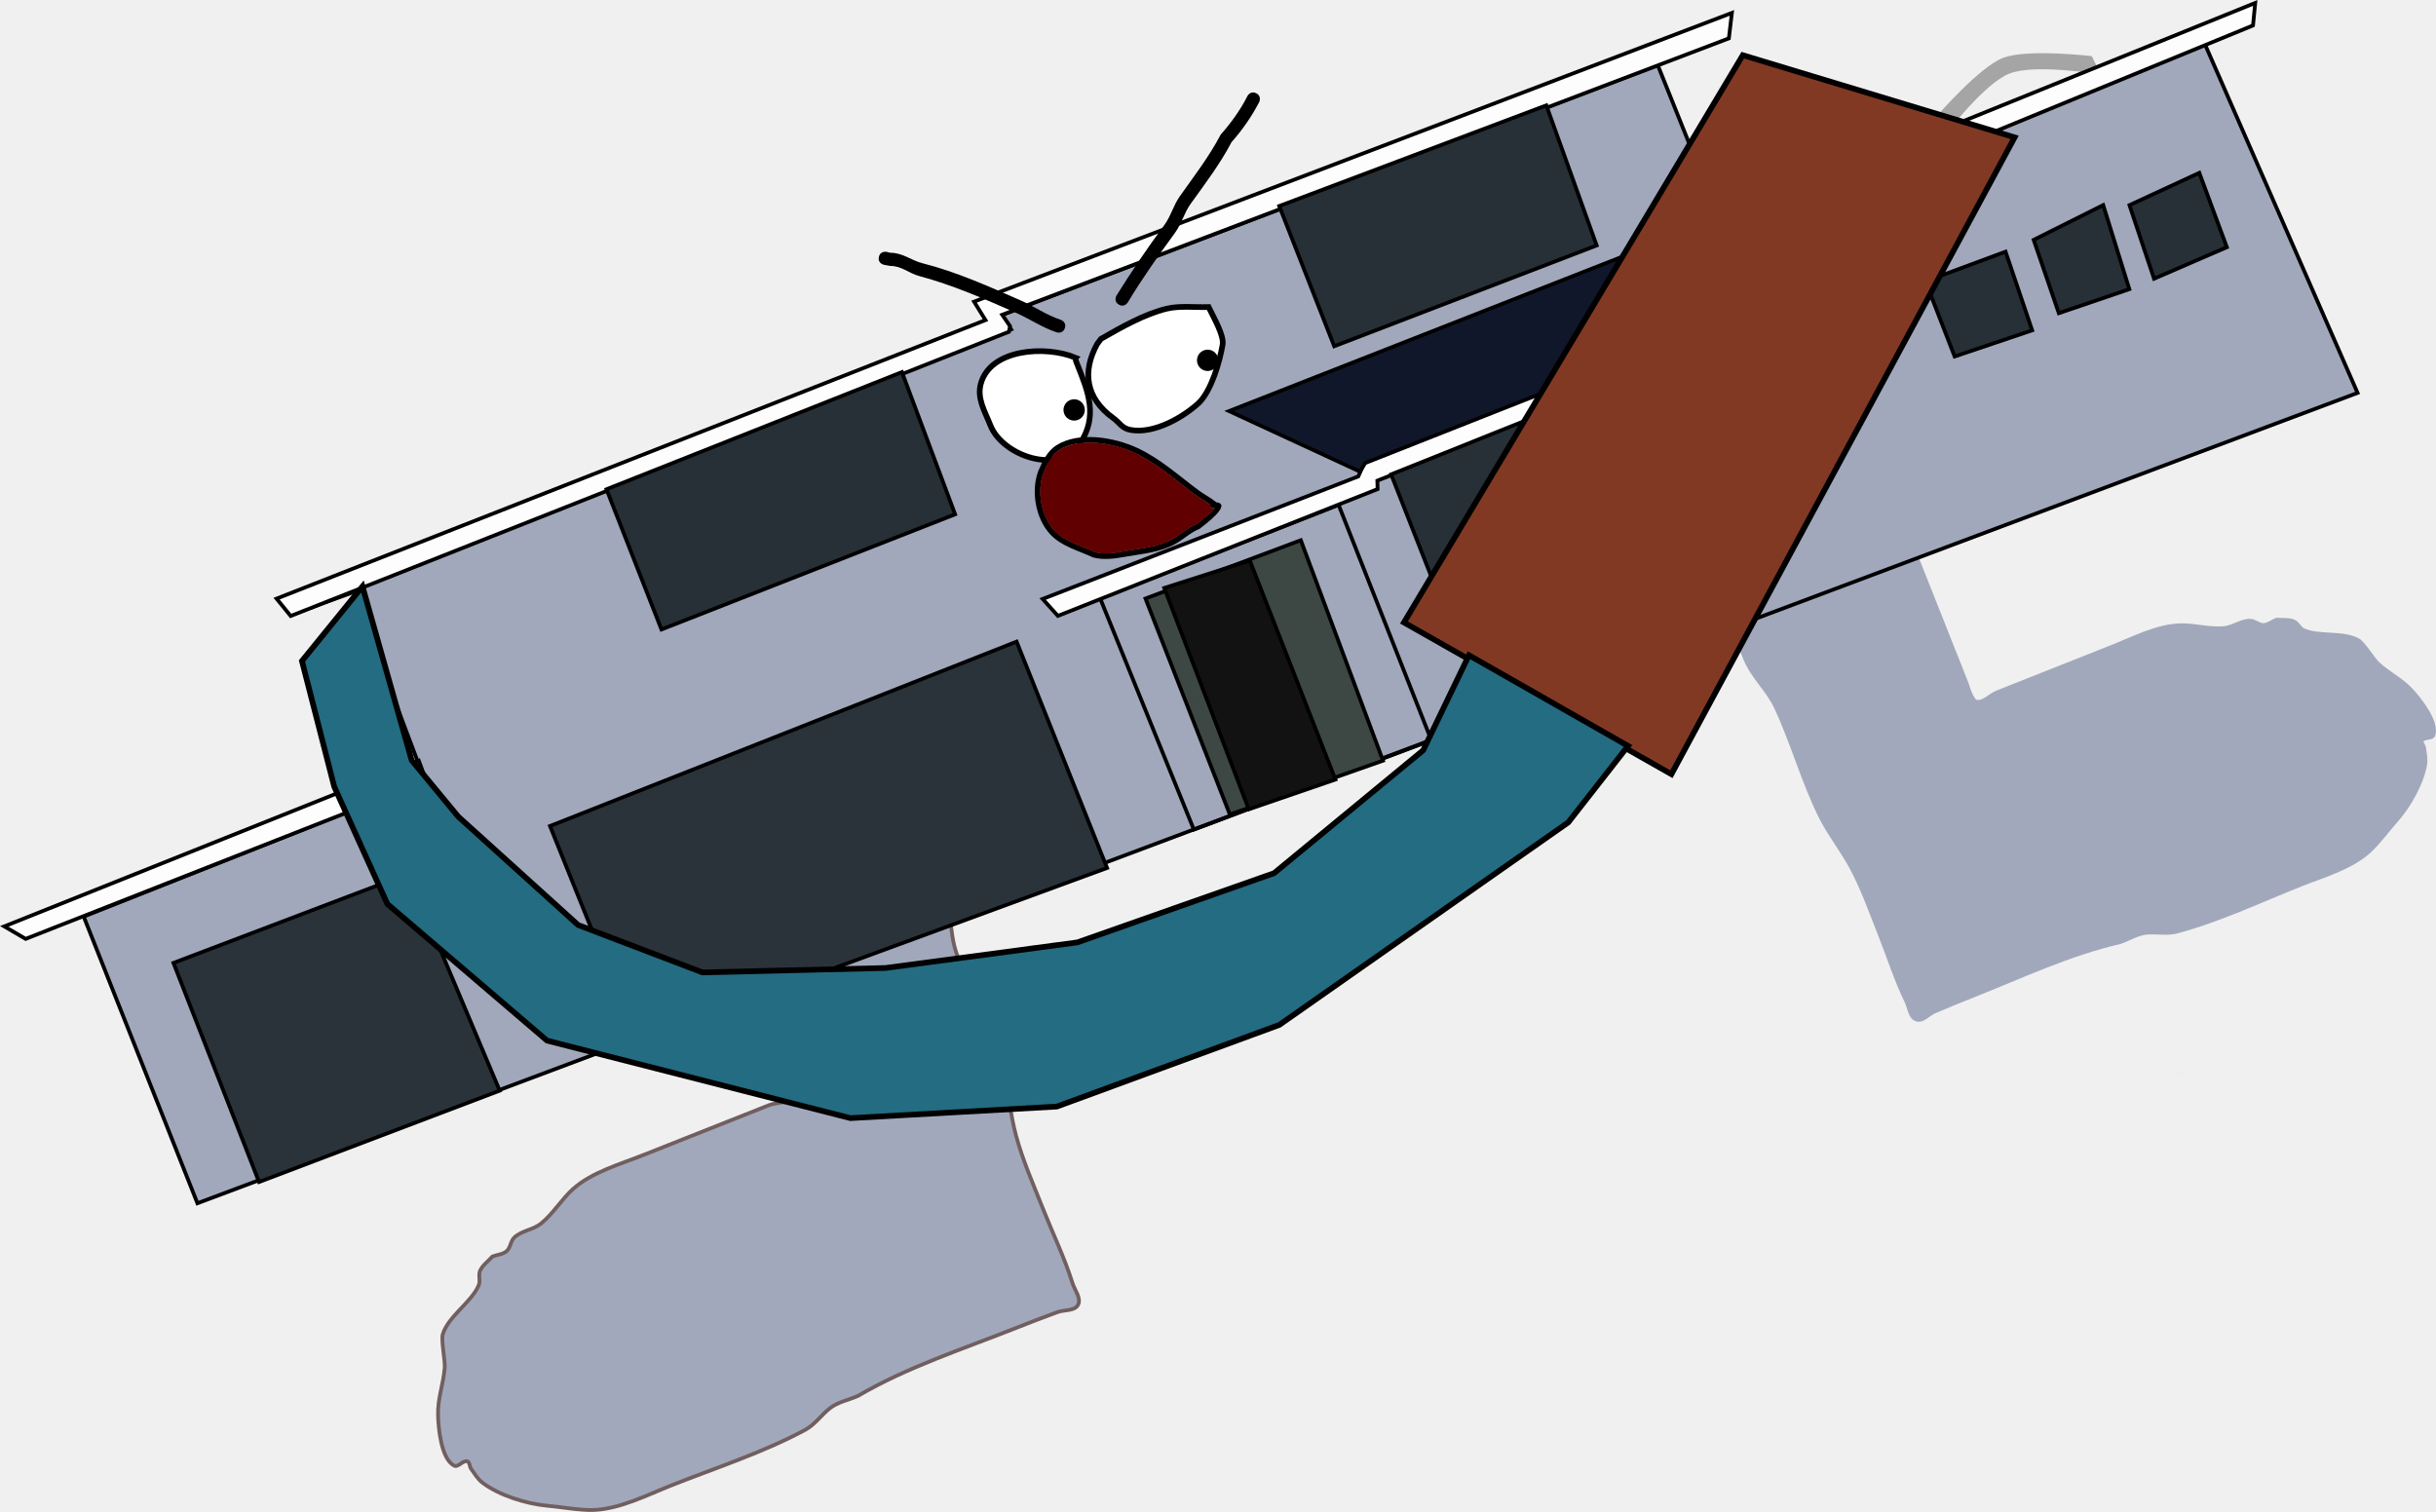
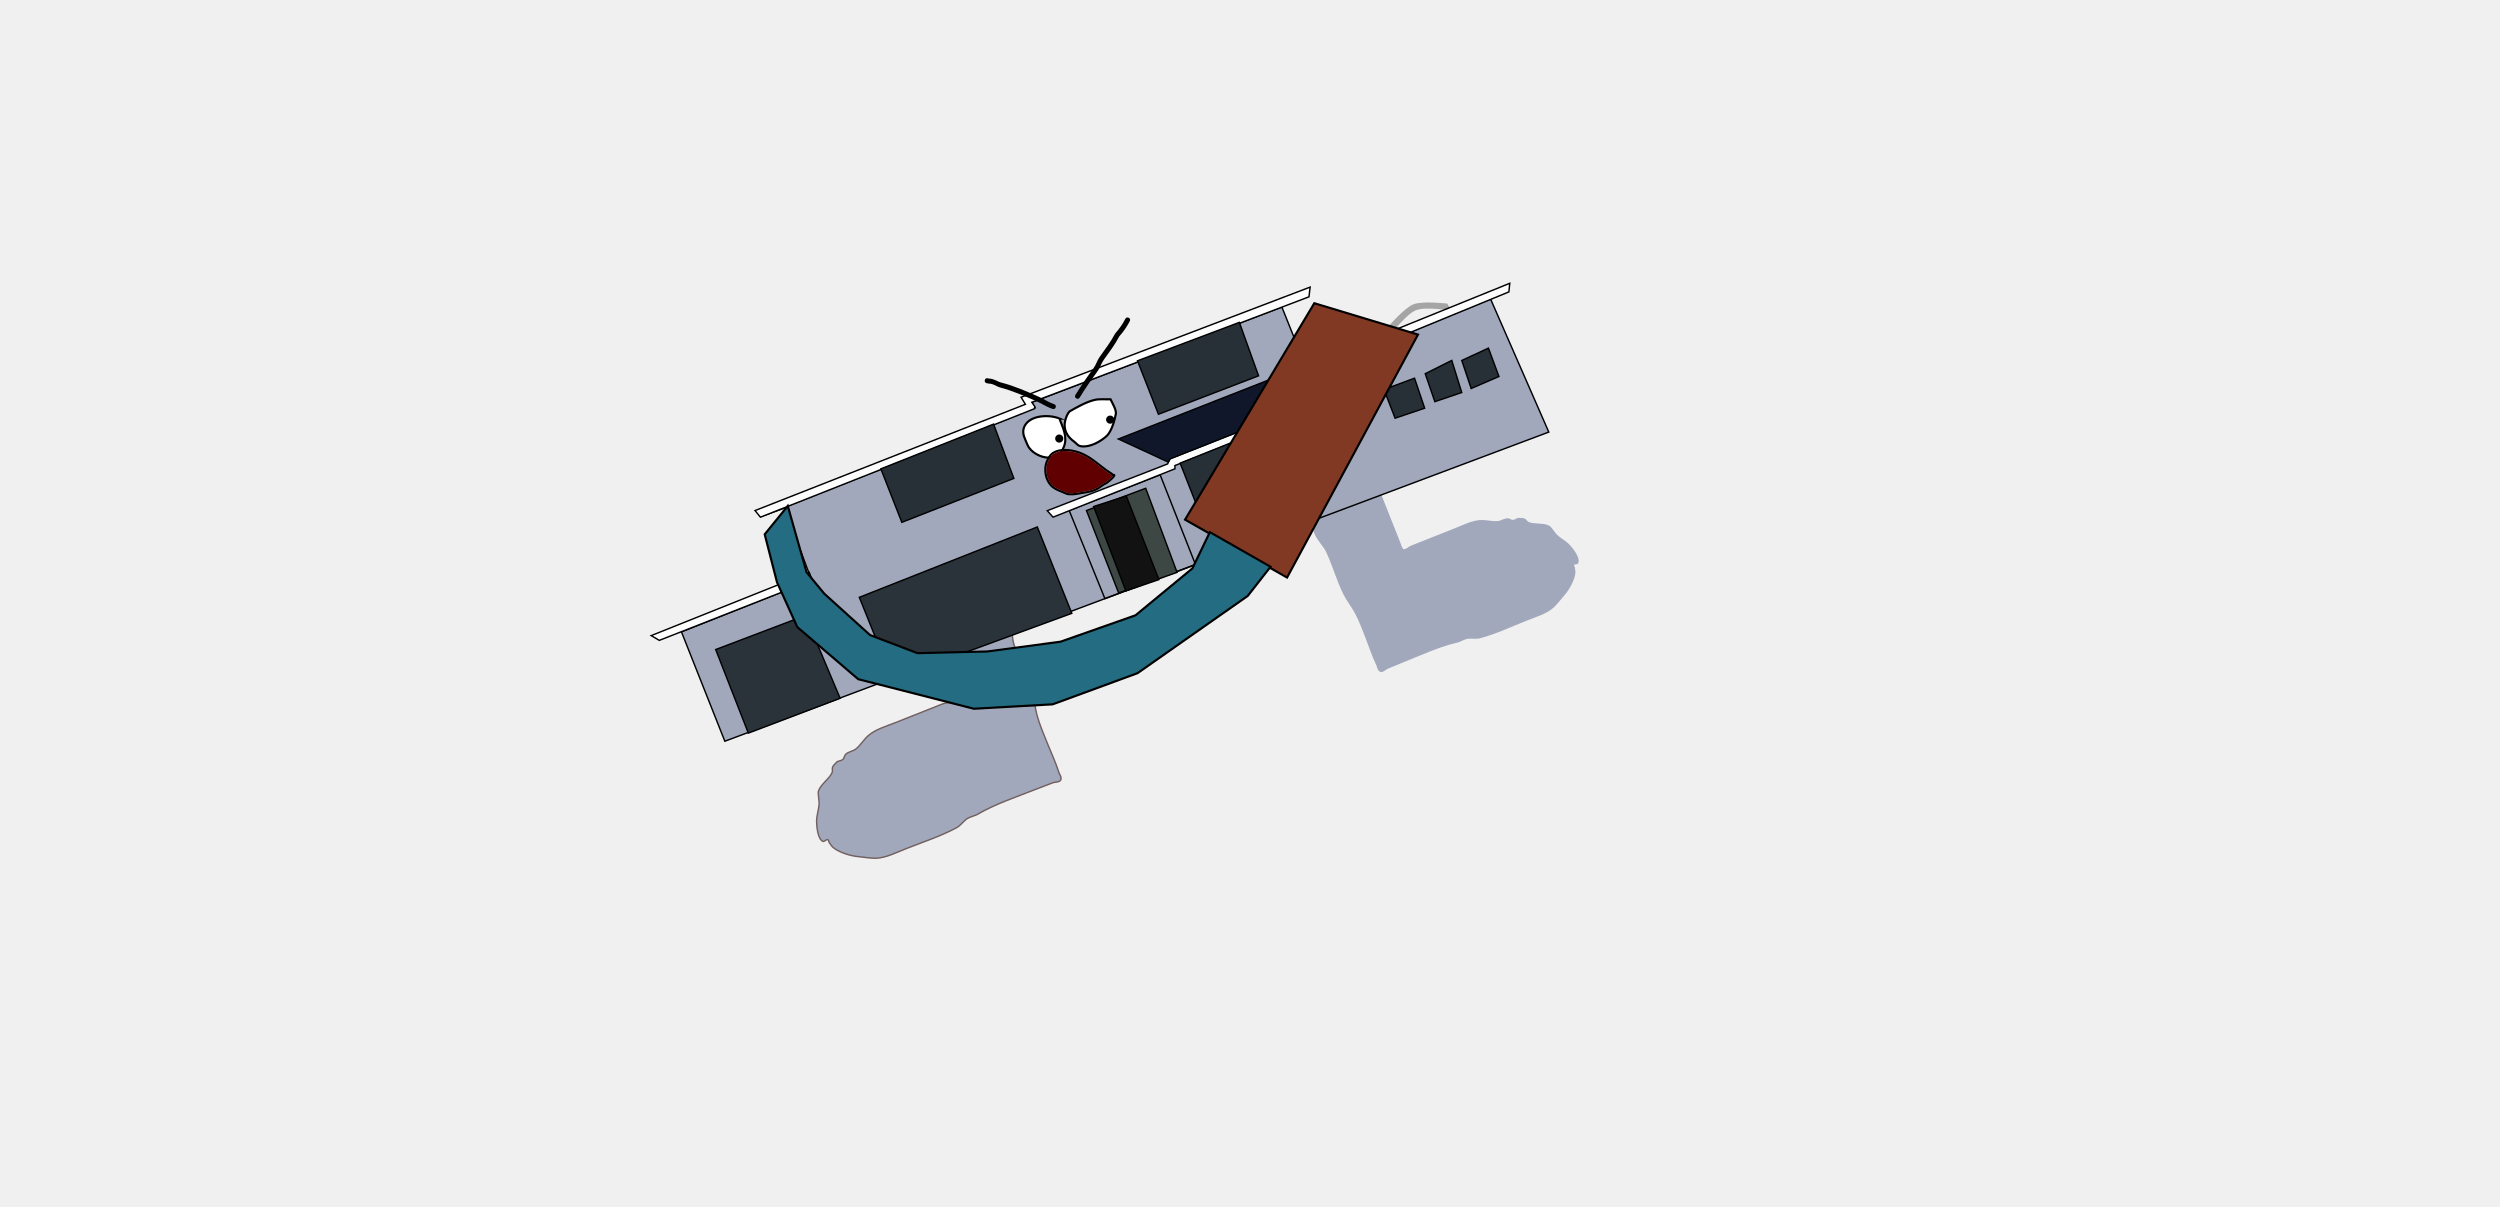
- <svg xmlns="http://www.w3.org/2000/svg" version="1.1" width="644.146" height="399.856" viewBox="0,0,644.146,399.856">
-   <g transform="translate(96.2724,42.55402)">
+ <svg xmlns="http://www.w3.org/2000/svg" version="1.1" width="1733.093" height="836.336" viewBox="0,0,1733.093,836.336">
+   <g transform="translate(546.5466,238.1682)">
    <g data-paper-data="{&quot;isPaintingLayer&quot;:true}" stroke-linejoin="miter" stroke-miterlimit="10" stroke-dasharray="" stroke-dashoffset="0" style="mix-blend-mode: normal">
      <path d="M133.65,131.383c-0.146,-1.37 -1.242,-2.644 -1.022,-4.004c0.238,-1.47 1.609,-2.512 2.292,-3.836c0.311,-0.603 1.348,-1.834 0.675,-1.92c-0.883,-0.113 -1.24,1.315 -2.018,1.748c-1.101,0.612 -2.265,1.164 -3.466,1.676c1.324,4.023 0.363,7.242 1.106,11.376c0.127,0.707 0.288,1.42 0.478,2.139c1.044,-2.519 2.252,-4.392 1.956,-7.179zM138.603,155.586c4.899,12.348 9.797,24.697 14.696,37.045c2.165,5.554 1.406,11.007 3.252,16.606c3.535,10.722 8.989,20.89 12.246,31.679c1.634,5.412 2.087,11.192 3.543,16.656c1.785,6.698 4.622,13.105 7.172,19.533c2.58,6.505 5.726,13.029 7.817,19.705c0.588,1.878 2.367,3.972 1.463,5.721c-0.88,1.703 -3.617,1.274 -5.418,1.93c-3.675,1.339 -7.323,2.752 -10.959,4.195c-14.047,5.573 -28.757,10.322 -41.806,17.961c-2.463,1.104 -5.29,1.592 -7.415,3.257c-2.286,1.791 -4.001,4.358 -6.557,5.736c-11.164,6.018 -23.686,10.043 -35.453,14.711c-6.42,2.547 -13.725,6.311 -20.747,6.482c-3.574,0.087 -8.548,-0.843 -12.226,-1.156c-5.258,-0.49 -12.592,-2.742 -16.909,-6.073c-1.252,-0.966 -2.086,-2.383 -3.009,-3.667c-0.44,-0.612 -0.323,-1.857 -1.064,-1.997c-1.191,-0.224 -2.385,1.727 -3.45,1.148c-3.458,-1.88 -4.117,-10.015 -4.215,-13.217c-0.142,-4.646 1.425,-8.238 1.76,-12.726c0.134,-1.798 -0.987,-7.283 -0.51,-8.813c1.503,-4.821 7.71,-8.52 9.536,-13.022c0.478,-1.178 -0.213,-2.652 0.335,-3.799c0.711,-1.489 2.173,-2.483 3.26,-3.725c1.255,-0.475 2.752,-0.545 3.765,-1.426c1.042,-0.907 1.018,-2.67 2.025,-3.614c1.937,-1.816 5,-2.011 7.065,-3.681c3.198,-2.586 5.492,-6.491 8.49,-9.165c4.97,-4.433 12.606,-6.59 18.685,-9.002c11.035,-4.377 22.069,-8.755 33.104,-13.132c2.022,-0.802 4.83,-0.399 6.175,-2.109c0.865,-1.1 -1.45,-5.532 -1.507,-5.672c-1.591,-3.929 -3.127,-7.882 -4.69,-11.823c-6.879,-17.34 -13.758,-34.68 -20.636,-52.021c-2.002,-5.047 -3.448,-12.544 -6.646,-16.908c-1.636,-2.233 -3.586,-4.333 -4.623,-6.9c-0.514,-1.271 -3.476,-8.452 -3.165,-9.341c1.092,-3.124 9.092,-5.296 11.93,-6.451c11.001,-4.476 22.084,-8.761 33.123,-13.14c4.916,-1.95 9.909,-4.42 14.976,-5.941c1.923,-0.577 4.247,-2.57 5.864,-1.379c1.784,1.314 1.382,4.343 1.149,6.546c-0.141,1.33 -1.959,2.041 -2.198,3.357c-0.19,1.043 0.947,1.95 1.04,3.006c0.35,3.978 -0.464,4.692 -2.001,8.024l0.955,2.949c0,0 0.574,2.041 -1.467,2.614c-0.718,0.202 -1.255,0.08 -1.648,-0.163c1.575,3.848 3.498,7.679 4.895,11.202z" data-paper-data="{&quot;index&quot;:null}" fill="#a1a8bb" fill-rule="nonzero" stroke="#715f5f" stroke-width="1" stroke-linecap="butt" />
      <path d="M345.587,81.886c-0.325,-0.598 -0.665,-1.175 -1.024,-1.726c-2.101,-3.223 -4.763,-4.766 -6.405,-8.28c-1.123,0.412 -2.246,0.775 -3.364,1.059c-0.79,0.2 -1.925,-0.528 -2.443,0.102c-0.394,0.48 1.07,0.65 1.656,0.857c1.286,0.454 2.855,0.288 3.937,1.119c1.001,0.768 1.069,2.307 1.832,3.312c1.552,2.044 3.534,2.534 5.811,3.559zM347.9,87.032c-0.11,0.409 -0.391,0.827 -0.997,1.143c-1.721,0.899 -2.62,-0.822 -2.62,-0.822l-1.214,-2.566c-3.116,-1.257 -4.107,-1.221 -6.372,-4.094c-0.601,-0.763 -0.412,-2.081 -1.194,-2.657c-0.986,-0.727 -2.645,-0.06 -3.574,-0.859c-1.539,-1.323 -3.708,-3.09 -3.344,-5.086c0.33,-1.809 3.131,-1.94 4.776,-2.762c4.333,-2.167 9.214,-3.655 13.716,-5.441c10.111,-4.011 20.192,-8.113 30.338,-12.035c2.618,-1.012 9.316,-4.586 12.006,-3.189c0.766,0.398 3.299,7.046 3.754,8.216c0.92,2.363 0.939,4.987 1.25,7.504c0.608,4.919 4.35,10.825 6.184,15.448c6.3,15.882 12.601,31.764 18.901,47.646c1.432,3.609 2.89,7.209 4.296,10.829c0.05,0.129 1.288,4.538 2.556,4.729c1.97,0.296 3.59,-1.736 5.441,-2.471c10.107,-4.009 20.213,-8.019 30.32,-12.028c5.568,-2.209 12.015,-5.565 18.112,-5.729c3.679,-0.099 7.66,1.064 11.416,0.781c2.425,-0.183 4.59,-1.976 7.022,-1.981c1.265,-0.003 2.356,1.188 3.62,1.138c1.228,-0.048 2.27,-0.942 3.406,-1.413c1.504,0.146 3.103,-0.109 4.512,0.437c1.086,0.421 1.55,1.838 2.609,2.323c4.044,1.855 10.506,0.425 14.535,2.696c1.278,0.72 3.975,5.082 5.193,6.197c3.041,2.782 6.342,4.193 9.164,7.381c1.945,2.197 6.613,8.035 5.488,11.46c-0.347,1.054 -2.368,0.503 -3.021,1.4c-0.407,0.558 0.454,1.315 0.544,2c0.19,1.436 0.524,2.905 0.296,4.335c-0.788,4.932 -4.264,11.038 -7.463,14.666c-2.256,2.518 -4.989,6.261 -7.427,8.447c-4.791,4.295 -12.025,6.371 -17.905,8.704c-10.778,4.275 -21.655,9.454 -32.878,12.45c-2.57,0.686 -5.325,0.051 -7.974,0.292c-2.462,0.224 -4.653,1.674 -6.989,2.484c-13.498,3.1 -26.288,9.168 -39.155,14.272c-3.33,1.321 -6.65,2.669 -9.941,4.084c-1.613,0.693 -3.168,2.698 -4.825,2.115c-1.701,-0.599 -1.829,-3.111 -2.616,-4.733c-2.797,-5.764 -4.796,-12.09 -7.159,-18.048c-2.335,-5.887 -4.467,-11.94 -7.482,-17.528c-2.459,-4.557 -5.786,-8.696 -8.095,-13.331c-4.602,-9.24 -7.349,-19.444 -11.724,-28.814c-2.284,-4.892 -6.214,-8.052 -8.258,-13.115c-4.487,-11.31 -8.973,-22.62 -13.46,-33.93c-1.28,-3.227 -2.404,-6.989 -3.769,-10.543z" data-paper-data="{&quot;index&quot;:null}" fill="#a1a8bb" fill-rule="nonzero" stroke="#a1a8bb" stroke-width="1" stroke-linecap="butt" />
      <path d="M289.897,43.318l0.264,0.665l-0.665,0.264z" data-paper-data="{&quot;index&quot;:null}" fill="#000000" fill-rule="nonzero" stroke="none" stroke-width="1" stroke-linecap="butt" opacity="0.966" />
      <path d="M323.596,42.263l0.665,-0.264z" data-paper-data="{&quot;index&quot;:null}" fill="#000000" fill-rule="nonzero" stroke="none" stroke-width="1" stroke-linecap="butt" opacity="0.966" />
      <path d="M479.463,240.23l2.146,0.477l-0.477,1.669l-1.311,0.477l-0.835,-1.311z" data-paper-data="{&quot;index&quot;:null}" fill="#fe00ff" fill-rule="evenodd" stroke="none" stroke-width="1" stroke-linecap="butt" opacity="0.004" />
      <path d="M418.218,-6.993l-1.978,-5.269c0,0 10.874,-12.498 17.053,-14.949c6.402,-2.54 23.572,-0.494 23.572,-0.494l2.386,4.883c0,0 -17.301,-3.003 -24.208,-0.263c-6.713,2.663 -16.824,16.091 -16.824,16.091z" data-paper-data="{&quot;index&quot;:null}" fill="#a5a5a5" fill-rule="nonzero" stroke="#000000" stroke-width="0" stroke-linecap="butt" />
      <path d="M-44.066,275.677l-30.079,-75.823l90.281,-35.814l-18.869,-50.002l-16.654,6.011l167.889,-66.452l22.593,-9.037l-2.402,-3.807l173.383,-66.103l27.659,68.974l27.502,-10.91l-7.753,-18.045l-2.208,-4.628l99.474,-40.948l40.382,92.261z" data-paper-data="{&quot;index&quot;:null}" fill="#a1a8bb" fill-rule="nonzero" stroke="#000000" stroke-width="1" stroke-linecap="round" />
      <path d="M-27.769,270.052l-22.637,-57.939l62.112,-23.599l24.151,57.382z" data-paper-data="{&quot;index&quot;:null}" fill="#2a333a" fill-rule="nonzero" stroke="#000000" stroke-width="1" stroke-linecap="round" />
      <path d="M72.357,233.499l-23.192,-57.589l123.382,-48.772l23.92,59.86l-123.485,45.343z" data-paper-data="{&quot;index&quot;:null}" fill="#2a333a" fill-rule="nonzero" stroke="#000000" stroke-width="1" stroke-linecap="round" />
      <path d="M219.418,176.852l-24.799,-61.202l63.073,-24.674l24.482,62.152z" data-paper-data="{&quot;index&quot;:null}" fill="none" fill-rule="nonzero" stroke="#000000" stroke-width="1" stroke-linecap="round" />
      <path d="M228.936,172.859l-22.31,-57.115l41.068,-15.424l21.738,58.296z" data-paper-data="{&quot;index&quot;:null}" fill="#3d4844" fill-rule="nonzero" stroke="#000000" stroke-width="1" stroke-linecap="round" />
      <path d="M233.941,171.481l-22.351,-58.53l22.629,-7.242l22.623,57.902z" data-paper-data="{&quot;index&quot;:null}" fill="#121212" fill-rule="nonzero" stroke="#000000" stroke-width="1" stroke-linecap="round" />
      <path d="M268.004,86.798l-84.539,33.536l-4.03,-4.473l83.465,-32.416l1.537,-3.559l130.78,-51.88l1.931,5.306l-129.206,51.256z" data-paper-data="{&quot;index&quot;:null}" fill="#fdfdfd" fill-rule="nonzero" stroke="#000000" stroke-width="1" stroke-linecap="round" />
      <path d="M373.659,9.408l126.414,-51.189l-0.586,5.957l-121.717,50.019z" data-paper-data="{&quot;index&quot;:null}" fill="#fdfdfd" fill-rule="nonzero" stroke="#000000" stroke-width="1" stroke-linecap="round" />
      <path d="M170.801,43.693l-0.274,1.496l-189.934,75.173l-3.73,-4.592l187.452,-73.668l-3.018,-4.875l200.388,-76.371l-0.798,6.735l-192.144,73.1z" data-paper-data="{&quot;index&quot;:null}" fill="#fdfdfd" fill-rule="nonzero" stroke="#000000" stroke-width="1" stroke-linecap="round" />
      <path d="M142.229,55.851l14.056,37.62l-77.65,30.457l-14.537,-37.083z" data-paper-data="{&quot;index&quot;:null}" fill="#273037" fill-rule="nonzero" stroke="#000000" stroke-width="1" stroke-linecap="round" />
      <path d="M312.619,-14.691l13.309,37.049l-69.397,26.662l-14.537,-37.083z" data-paper-data="{&quot;index&quot;:null}" fill="#273037" fill-rule="nonzero" stroke="#000000" stroke-width="1" stroke-linecap="round" />
      <path d="M368.23,39.015l-103.522,40.893l-1.354,2.272l-34.63,-16.014l130.246,-51.148z" data-paper-data="{&quot;index&quot;:null}" fill="#10172a" fill-rule="nonzero" stroke="#000000" stroke-width="1" stroke-linecap="round" />
      <path d="M414.088,31.406l19.964,-7.399l7.037,20.801l-20.502,6.919l-7.58,-19.545z" data-paper-data="{&quot;index&quot;:null}" fill="#273037" fill-rule="nonzero" stroke="#000000" stroke-width="1" stroke-linecap="round" />
      <path d="M459.87,11.683l6.914,22.238l-18.643,6.355l-6.652,-19.393z" data-paper-data="{&quot;index&quot;:null}" fill="#273037" fill-rule="nonzero" stroke="#000000" stroke-width="1" stroke-linecap="round" />
      <path d="M485.287,3.161l7.28,19.664l-19.248,8.33l-6.502,-19.452z" data-paper-data="{&quot;index&quot;:null}" fill="#273037" fill-rule="nonzero" stroke="#000000" stroke-width="1" stroke-linecap="round" />
      <path d="M376.09,41.448l10.634,30.304l-20.933,11.08l-12.004,-32.883z" data-paper-data="{&quot;index&quot;:null}" fill="#273037" fill-rule="nonzero" stroke="#000000" stroke-width="1" stroke-linecap="round" />
      <path d="M316.787,64.801l18.583,46.407l-45.805,17.477l-17.986,-45.776z" data-paper-data="{&quot;index&quot;:null}" fill="#273037" fill-rule="nonzero" stroke="#000000" stroke-width="1" stroke-linecap="round" />
      <path d="M16.491,164.063l-105.98,41.695l-5.65,-3.31l109.601,-43.825z" data-paper-data="{&quot;index&quot;:null}" fill="#fdfdfd" fill-rule="nonzero" stroke="#000000" stroke-width="1" stroke-linecap="round" />
      <path d="M198.052,67.974c-7.247,-5.248 -8.223,-12.257 -4.159,-19.64c0.061,-0.058 0.094,-0.095 0.094,-0.095l0.863,-1.16c5.217,-2.997 11.499,-6.581 17.386,-7.997c3.403,-0.818 7.514,-0.318 11.084,-0.427c1.348,2.808 4.131,7.538 3.699,9.968c-0.827,4.652 -2.853,11.715 -6.093,15.191c-4.195,3.966 -11.972,8.435 -18.169,7.352c-2.431,-0.425 -2.786,-1.803 -4.706,-3.193z" data-paper-data="{&quot;noHover&quot;:false,&quot;origItem&quot;:[&quot;Path&quot;,{&quot;applyMatrix&quot;:true,&quot;segments&quot;:[[[289.194,131.60388],[0,0],[0.61847,0.97267]],[[290.73983,133.87831],[-1.02306,-0.6283],[2.60738,1.60128]],[[300.21264,133.80412],[-2.60801,1.0407],[2.08825,-0.99077]],[[305.66653,128.07122],[-1.20826,1.95486],[0.63133,-1.02146]],[[305.78825,122.92616],[0.10594,1.5115],[-1.63383,-0.59116]],[[300.71919,121.15003],[1.68523,0.24023],[-2.91559,-0.41565]],[[291.48142,121.64145],[2.89631,-0.41929],[0,0]],[290.88616,122.00818],[[290.82704,122.03403],[0.03793,-0.01525],[-3.16173,2.6095]],[[289.194,131.60385],[-2.33531,-3.67269],[0,0]]],&quot;closed&quot;:true,&quot;fillColor&quot;:[0,0,0,1]}],&quot;index&quot;:null}" fill="#ffffff" fill-rule="nonzero" stroke="#000000" stroke-width="1.5" stroke-linecap="butt" />
      <path d="M188.145,52.052c-0.029,0.58 0.161,1.051 0.161,1.051l0.332,0.83c2.857,7.201 5.499,13.573 0.628,20.902c-5.64,8.486 -20.664,3.018 -23.693,-5.014c-1.431,-3.607 -3.604,-7.042 -2.458,-11.015c2.623,-9.092 17.049,-10.074 25.031,-6.755z" data-paper-data="{&quot;noHover&quot;:false,&quot;origItem&quot;:[&quot;Path&quot;,{&quot;applyMatrix&quot;:true,&quot;segments&quot;:[[[273.13308,120.85315],[0,0],[-3.35674,-3.26583]],[[259.25756,119.26315],[3.13711,-4.05461],[-1.37074,1.77164]],[[258.30818,125.26701],[0,-2.1024],[-0.0792,4.65011]],[[269.16696,132.48038],[-4.53579,3.14676],[3.9174,-2.71774]],[[273.0029,121.89445],[0,4.1973],[0,0]],[273.0029,121.41265],[[273.13308,120.85314],[-0.13018,0.28622],[0,0]]],&quot;closed&quot;:true,&quot;fillColor&quot;:[0,0,0,1]}],&quot;index&quot;:null}" fill="#ffffff" fill-rule="nonzero" stroke="#000000" stroke-width="1.5" stroke-linecap="butt" />
      <path d="M185.142,66.902c-0.575,-1.449 0.134,-3.09 1.583,-3.665c1.449,-0.575 3.09,0.134 3.665,1.583c0.575,1.449 -0.134,3.09 -1.583,3.665c-1.449,0.575 -3.09,-0.134 -3.665,-1.583z" data-paper-data="{&quot;index&quot;:null}" fill="#000000" fill-rule="nonzero" stroke="none" stroke-width="1" stroke-linecap="butt" />
      <path d="M220.438,53.786c-0.575,-1.449 0.134,-3.09 1.583,-3.665c1.449,-0.575 3.09,0.134 3.665,1.583c0.575,1.449 -0.134,3.09 -1.583,3.665c-1.449,0.575 -3.09,-0.134 -3.665,-1.583z" data-paper-data="{&quot;index&quot;:null}" fill="#000000" fill-rule="nonzero" stroke="none" stroke-width="1" stroke-linecap="butt" />
      <path d="M136.131,25.406c0.365,-1.708 2.073,-1.343 2.073,-1.343l0.872,0.224c3.551,0.035 5.413,1.981 8.67,2.805c8.857,2.241 17.477,6.113 25.917,9.828c3.59,1.58 6.824,3.901 10.527,5.093c0,0 1.659,0.545 1.115,2.204c-0.545,1.659 -2.204,1.115 -2.204,1.115c-3.831,-1.278 -7.132,-3.581 -10.848,-5.216c-8.307,-3.654 -16.722,-7.326 -25.397,-9.646c-2.944,-0.787 -4.663,-2.71 -7.789,-2.69l-1.591,-0.301c0,0 -1.708,-0.365 -1.343,-2.073z" data-paper-data="{&quot;index&quot;:null}" fill="#000000" fill-rule="nonzero" stroke="none" stroke-width="1" stroke-linecap="butt" />
      <path d="M235.92,-17.884c1.554,0.798 0.756,2.351 0.756,2.351l-0.101,0.196c-1.864,3.58 -4.452,7.322 -7.183,10.36c-3.04,5.776 -6.966,10.977 -10.808,16.307c-1.743,2.418 -2.41,5.314 -4.203,7.763c-4.295,5.866 -8.721,12.157 -12.426,18.316c0,0 -0.912,1.489 -2.401,0.577c-1.489,-0.912 -0.577,-2.401 -0.577,-2.401c3.862,-6.215 8.185,-12.609 12.585,-18.553c1.781,-2.406 2.429,-5.263 4.144,-7.68c3.81,-5.371 7.768,-10.526 10.818,-16.321c2.614,-2.939 5.194,-6.497 6.944,-9.963l0.101,-0.196c0,0 0.798,-1.554 2.351,-0.756z" data-paper-data="{&quot;index&quot;:null}" fill="#000000" fill-rule="nonzero" stroke="none" stroke-width="1" stroke-linecap="butt" />
      <path d="M436.449,-6.221l-90.751,168.424l-70.724,-40.129l89.598,-150.033z" fill="#823923" fill-rule="nonzero" stroke="#000000" stroke-width="1.5" stroke-linecap="round" />
      <path d="M334.231,154.729l-15.808,20.22l-76.397,53.555l-58.85,21.602l-54.584,3.055l-80.199,-20.494l-42.233,-36.136l-14.057,-31.04l-8.533,-33.231l16.007,-19.718l13.011,45.985l12.297,14.883l31.72,28.682l32.87,12.534l48.359,-1.166l50.782,-6.777l52.019,-18.311l39.419,-32.492l12.11,-25.146z" fill="#236c82" fill-rule="nonzero" stroke="#000000" stroke-width="1.5" stroke-linecap="round" />
      <path d="M223.736,91.254c-0.023,-0.126 -0.02,-0.234 -0.001,-0.328c-1.216,-0.917 -2.552,-1.57 -3.789,-2.484c-5.297,-3.914 -9.978,-8.283 -16.015,-11.129c-5.498,-2.603 -14.63,-4.362 -20.121,-0.803c-2.093,1.357 -3.197,3.863 -4.143,6.05c-1.815,4.693 -0.624,11.506 2.902,15.229c2.856,3.015 7.095,3.971 10.663,5.666c2.678,0.749 5.543,0.158 8.216,-0.307c4.234,-0.736 8.497,-1.033 12.346,-3.16c2.244,-1.24 3.988,-3.05 6.406,-3.998c1.184,-0.927 2.342,-1.879 3.518,-2.823c0.387,-0.311 0.671,-0.732 0.986,-1.115c0.056,-0.068 0.146,-0.161 0.247,-0.258l-0.343,0.063c0,0 -0.738,0.134 -0.872,-0.603zM225.327,90.287c4.386,0.45 -2.991,5.947 -4.386,7.007c-2.414,0.968 -4.171,2.761 -6.421,4.007c-4.003,2.216 -8.411,2.559 -12.815,3.325c-2.979,0.518 -6.016,1.042 -8.995,0.235c-3.794,-1.806 -8.226,-2.844 -11.251,-6.064c-3.939,-4.193 -5.164,-11.534 -3.18,-16.801c1.073,-2.482 2.351,-5.21 4.717,-6.743c5.956,-3.861 15.574,-2.113 21.576,0.705c6.13,2.89 10.887,7.301 16.264,11.277c1.478,1.093 3.091,1.836 4.493,3.053z" fill="#000000" fill-rule="nonzero" stroke="none" stroke-width="0.5" stroke-linecap="butt" />
      <path d="M224.559,91.848l0.441,-0.046c-0.101,0.097 -0.191,0.19 -0.247,0.259c-0.315,0.383 -0.6,0.807 -0.987,1.117c-1.175,0.944 -2.336,1.903 -3.52,2.831c-2.418,0.948 -4.172,2.773 -6.416,4.013c-3.849,2.127 -8.146,2.44 -12.379,3.176c-2.672,0.464 -5.562,1.051 -8.24,0.303c-3.568,-1.695 -7.83,-2.671 -10.685,-5.686c-3.526,-3.723 -4.723,-10.573 -2.908,-15.265c0.946,-2.187 2.057,-4.709 4.15,-6.066c5.491,-3.56 14.68,-1.82 20.178,0.783c6.037,2.846 10.752,7.264 16.049,11.178c1.237,0.914 2.573,1.572 3.789,2.489c-0.02,0.093 -0.023,0.202 0,0.328c0.134,0.738 0.774,0.587 0.774,0.587z" data-paper-data="{&quot;noHover&quot;:false,&quot;origItem&quot;:[&quot;Path&quot;,{&quot;applyMatrix&quot;:true,&quot;segments&quot;:[[[223.73593,91.25354],[0.13446,0.73785],[-0.02297,-0.12605]],[[223.73537,90.92588],[-0.01992,0.09317],[-1.21624,-0.91706]],[[219.946,88.44196],[1.23693,0.91411],[-5.29653,-3.91424]],[[203.93088,77.31315],[6.03693,2.84565],[-5.49843,-2.6031]],[[183.81025,76.51016],[5.49062,-3.55952],[-2.09302,1.35689]],[[179.66721,82.55988],[0.94638,-2.18715],[-1.81508,4.6926]],[[182.56954,97.78877],[-3.52636,-3.7231],[2.85563,3.01495]],[[193.23208,103.45431],[-3.56785,-1.69503],[2.67794,0.74884]],[[201.44789,103.14742],[-2.67246,0.46441],[4.23351,-0.73569]],[[213.79401,99.98768],[-3.84923,2.12651],[2.24378,-1.23958]],[[220.20021,95.9895],[-2.41828,0.94783],[1.18441,-0.92736]],[[223.71782,93.16671],[-1.1755,0.94374],[0.38682,-0.31056]],[[224.70386,92.05208],[-0.31511,0.38312],[0.0562,-0.06833]],[[224.95097,91.79395],[-0.10127,0.09671],[0,0]],[224.60824,91.85692]],&quot;closed&quot;:true}]}" fill="#600000" fill-rule="nonzero" stroke="none" stroke-width="0.5" stroke-linecap="butt" />
+       <path d="M-546.547,598.168v-836.336h1733.093v836.336z" fill="none" fill-rule="nonzero" stroke="#f00000" stroke-width="0" stroke-linecap="butt" />
    </g>
  </g>
</svg>
